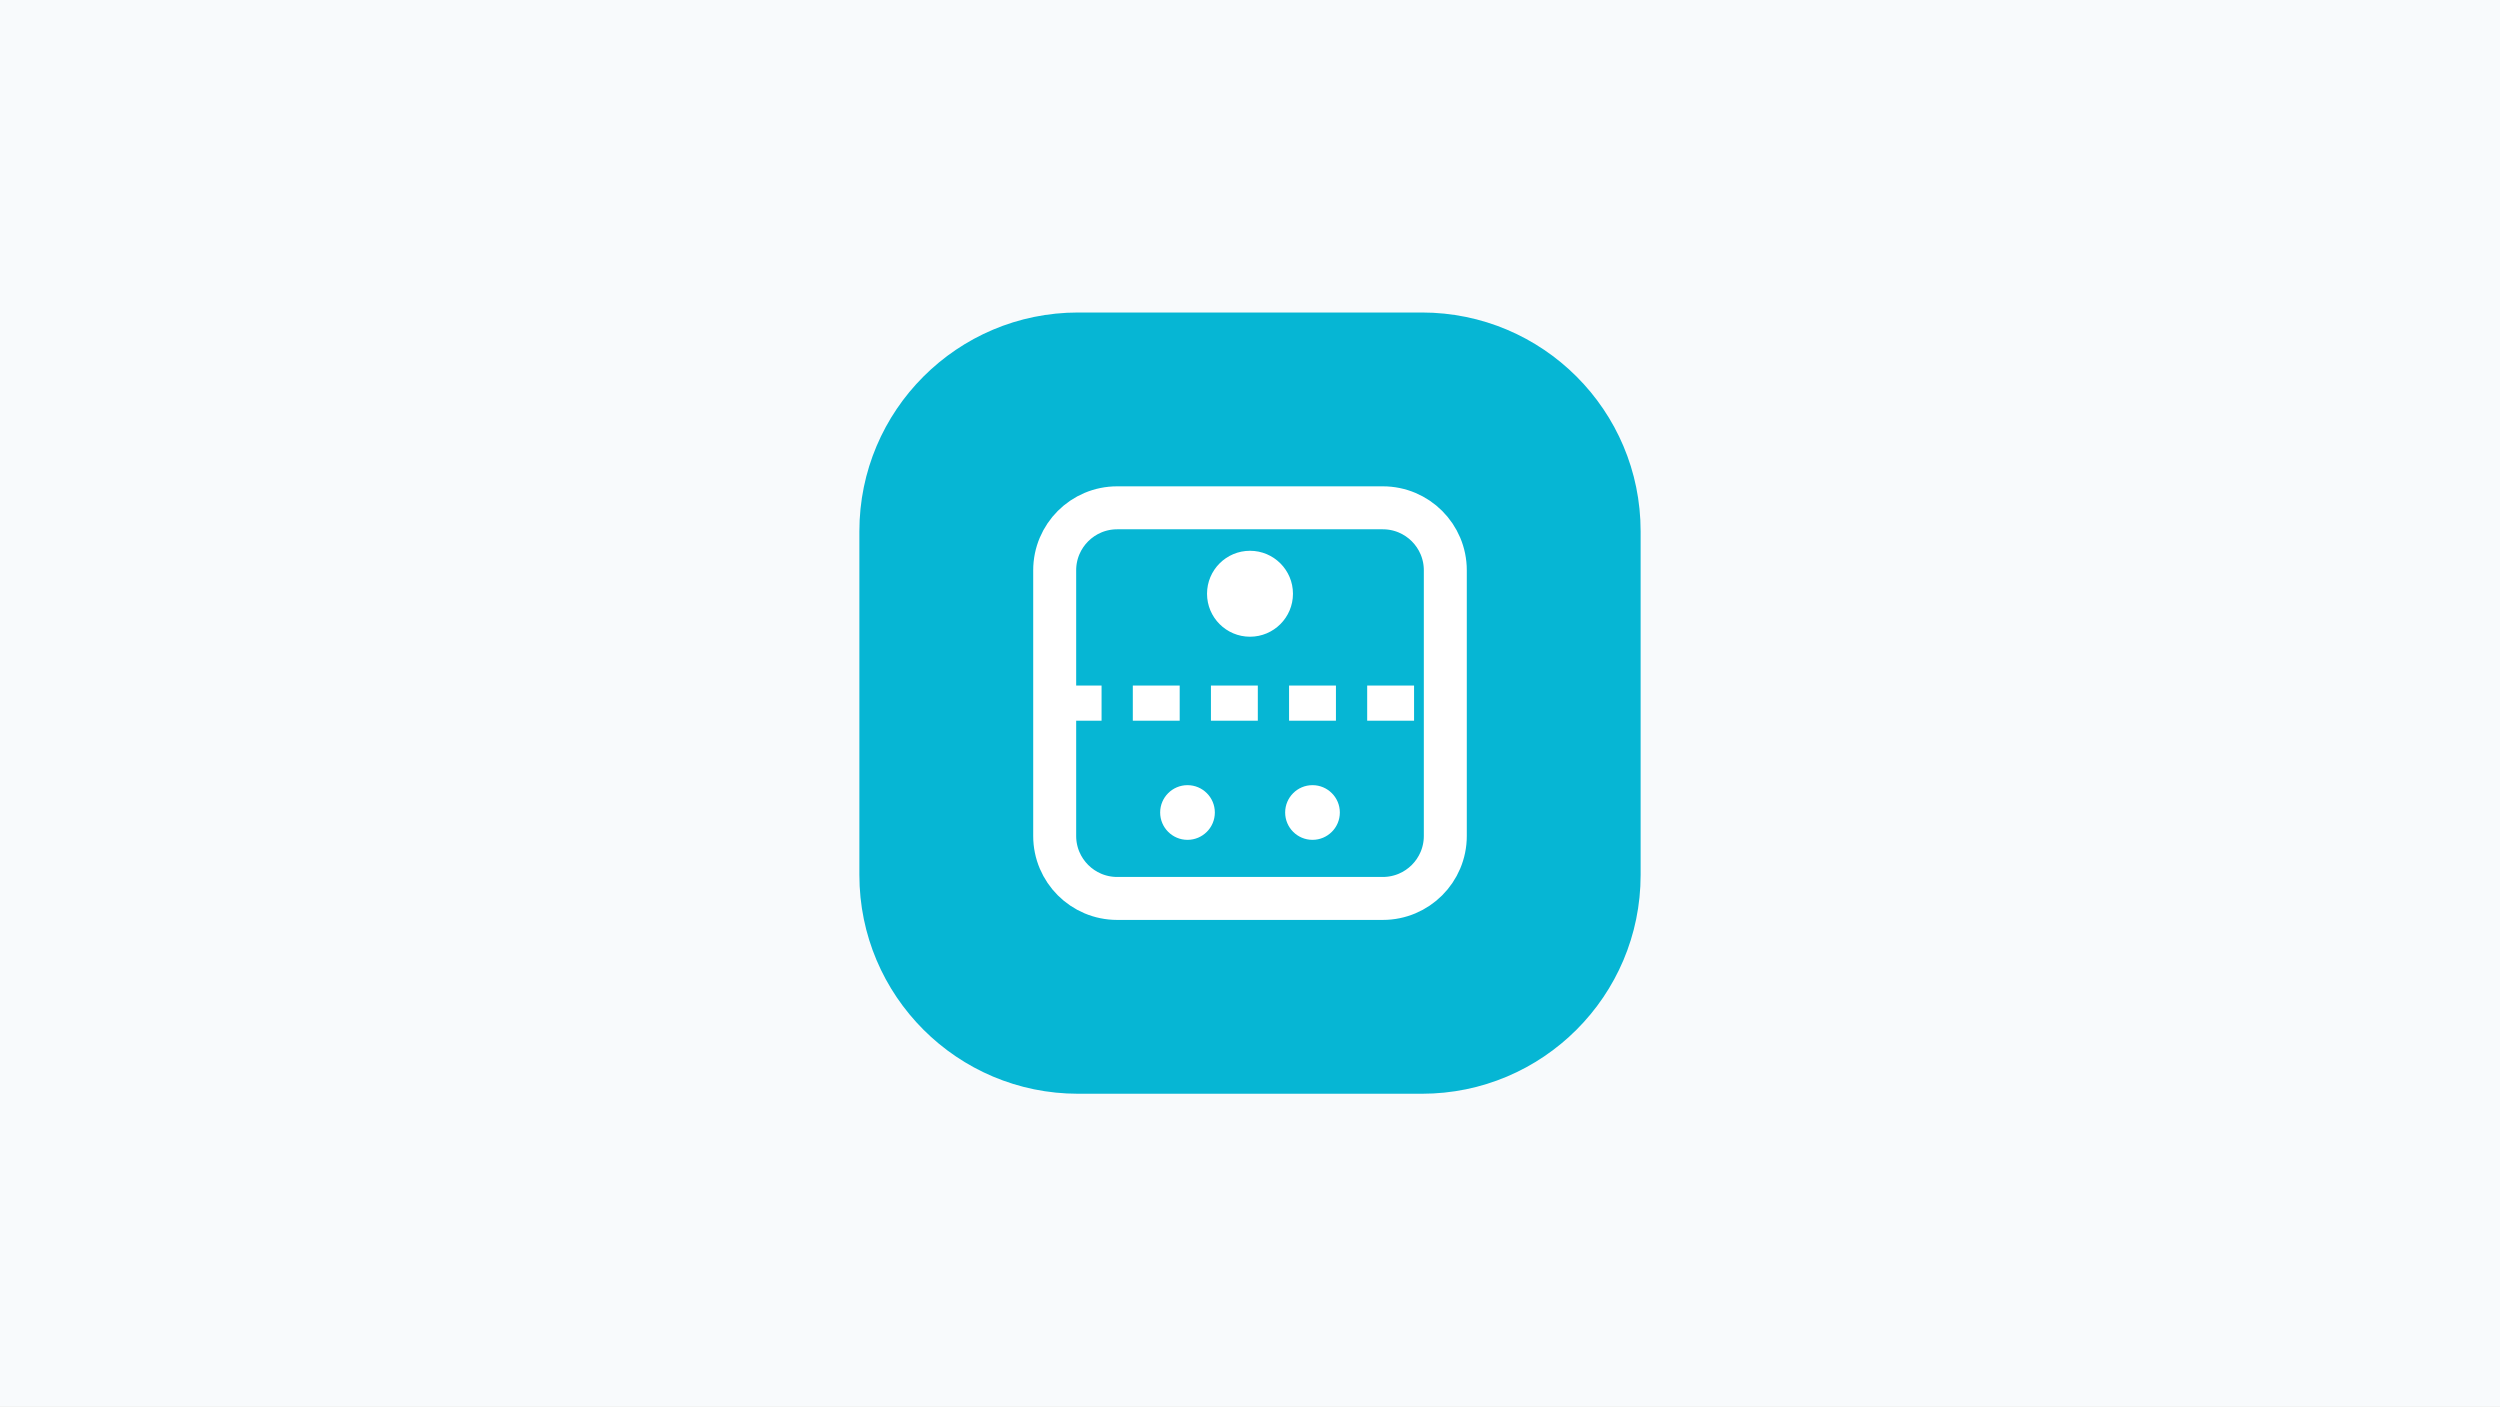
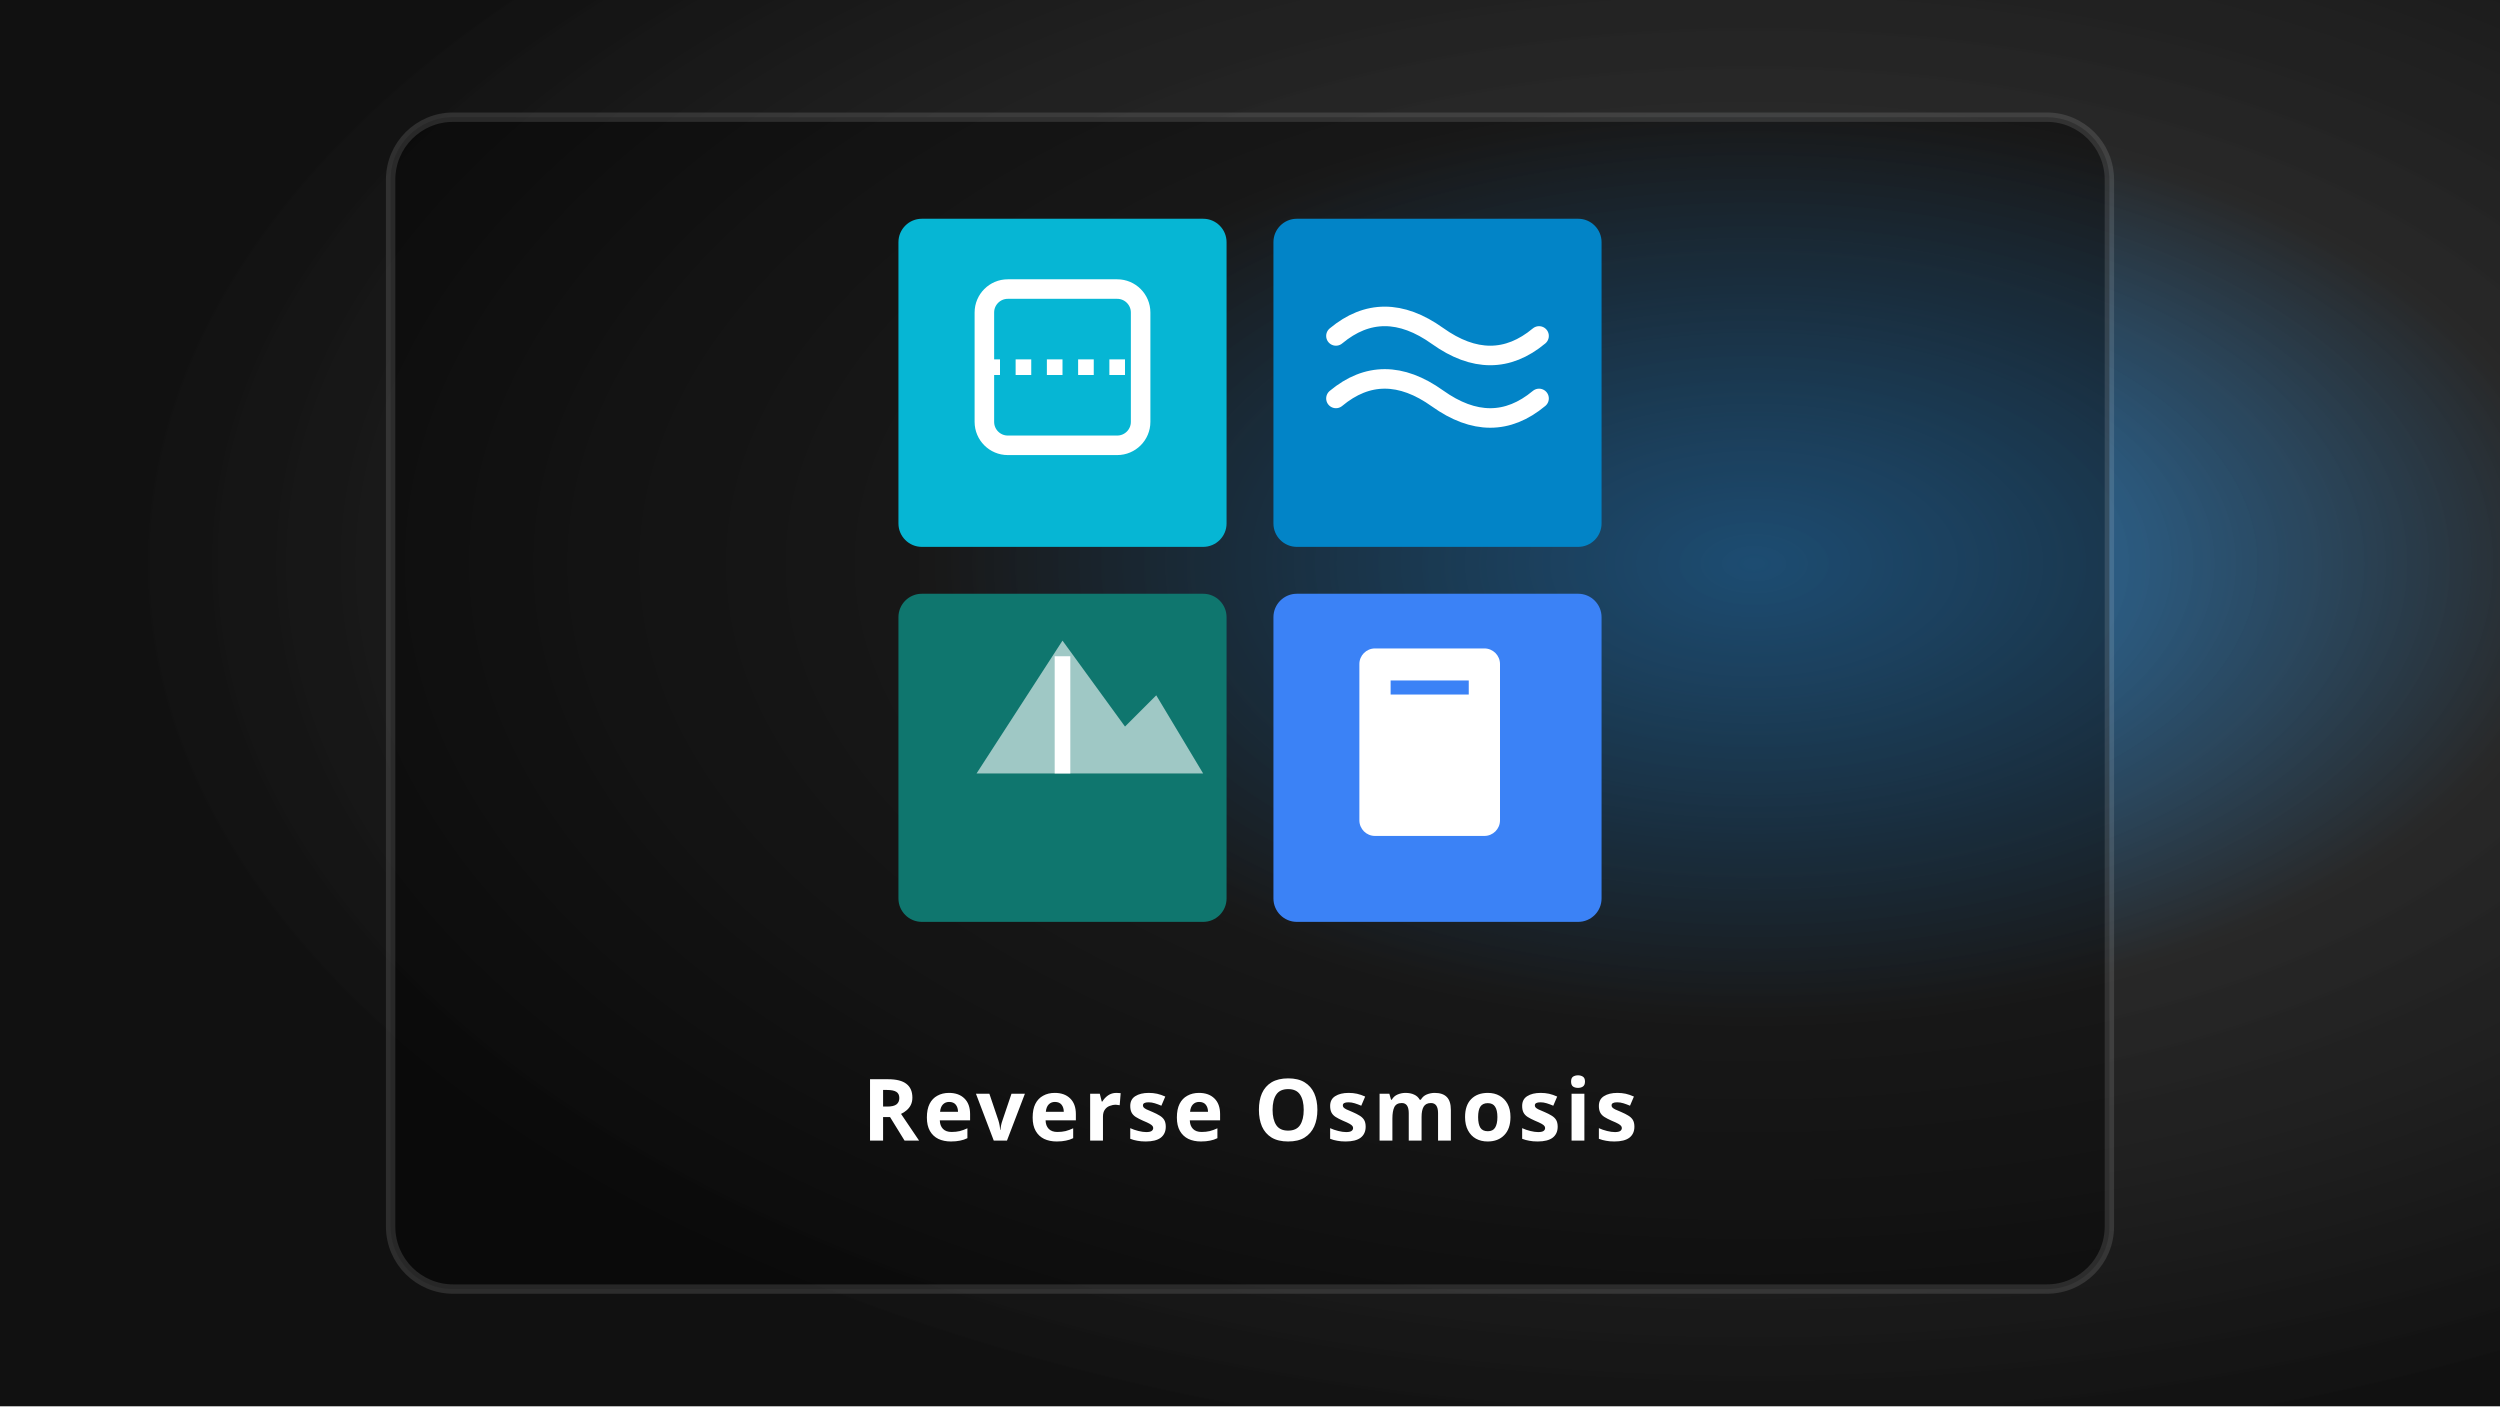
<svg xmlns="http://www.w3.org/2000/svg" viewBox="0 0 320 180" width="100%" height="100%">
-   <rect width="320" height="180" fill="#f8fafc" />
-   <rect x="110" y="40" width="100" height="100" rx="28" fill="#06b6d4" />
-   <rect x="135" y="65" width="50" height="50" rx="8" stroke="#ffffff" stroke-width="5.5" fill="none" />
-   <line x1="135" y1="90" x2="185" y2="90" stroke="#ffffff" stroke-width="4.5" stroke-dasharray="6 4" />
-   <circle cx="160" cy="76" r="5.5" fill="#ffffff" />
-   <circle cx="152" cy="104" r="3.5" fill="#ffffff" />
-   <circle cx="168" cy="104" r="3.5" fill="#ffffff" />
+   <defs>
+     <radialGradient id="win10" cx="70%" cy="40%" r="65%">
+       <stop offset="0%" stop-color="#0063b1" stop-opacity="0.8" />
+       <stop offset="50%" stop-color="#1e1e1e" stop-opacity="0.95" />
+       <stop offset="100%" stop-color="#111111" stop-opacity="1" />
+     </radialGradient>
+   </defs>
+   <rect width="320" height="180" fill="url(#win10)" />
+   <rect x="50" y="15" width="220" height="150" rx="8" fill="rgba(0,0,0,0.4)" stroke="rgba(255,255,255,0.12)" stroke-width="1.2" />
+   <rect x="115" y="28" width="42" height="42" rx="3" fill="#06b6d4" />
+   <rect x="163" y="28" width="42" height="42" rx="3" fill="#0284c7" />
+   <rect x="115" y="76" width="42" height="42" rx="3" fill="#0f766e" />
+   <rect x="163" y="76" width="42" height="42" rx="3" fill="#3b82f6" />
+   <rect x="126" y="37" width="20" height="20" rx="3" stroke="#ffffff" stroke-width="2.5" fill="none" />
+   <line x1="126" y1="47" x2="146" y2="47" stroke="#ffffff" stroke-width="2" stroke-dasharray="2 2" />
+   <path d="M171,43 Q177,38 184,43 T197,43" stroke="#ffffff" stroke-width="2.5" stroke-linecap="round" fill="none" />
+   <path d="M171,51 Q177,46 184,51 T197,51" stroke="#ffffff" stroke-width="2.5" stroke-linecap="round" fill="none" />
+   <path d="M125,99 L136,82 L144,93 L148,89 L154,99 Z" fill="#ffffff" opacity="0.6" />
+   <line x1="136" y1="84" x2="136" y2="99" stroke="#ffffff" stroke-width="2" />
+   <rect x="174" y="83" width="18" height="24" rx="2" fill="#ffffff" />
+   <line x1="178" y1="88" x2="188" y2="88" stroke="#3b82f6" stroke-width="1.8" />
+   <text x="160" y="146" font-family="'Segoe UI', sans-serif" font-weight="600" font-size="11" fill="#ffffff" text-anchor="middle" letter-spacing="0.5">Reverse Osmosis</text>
</svg>
